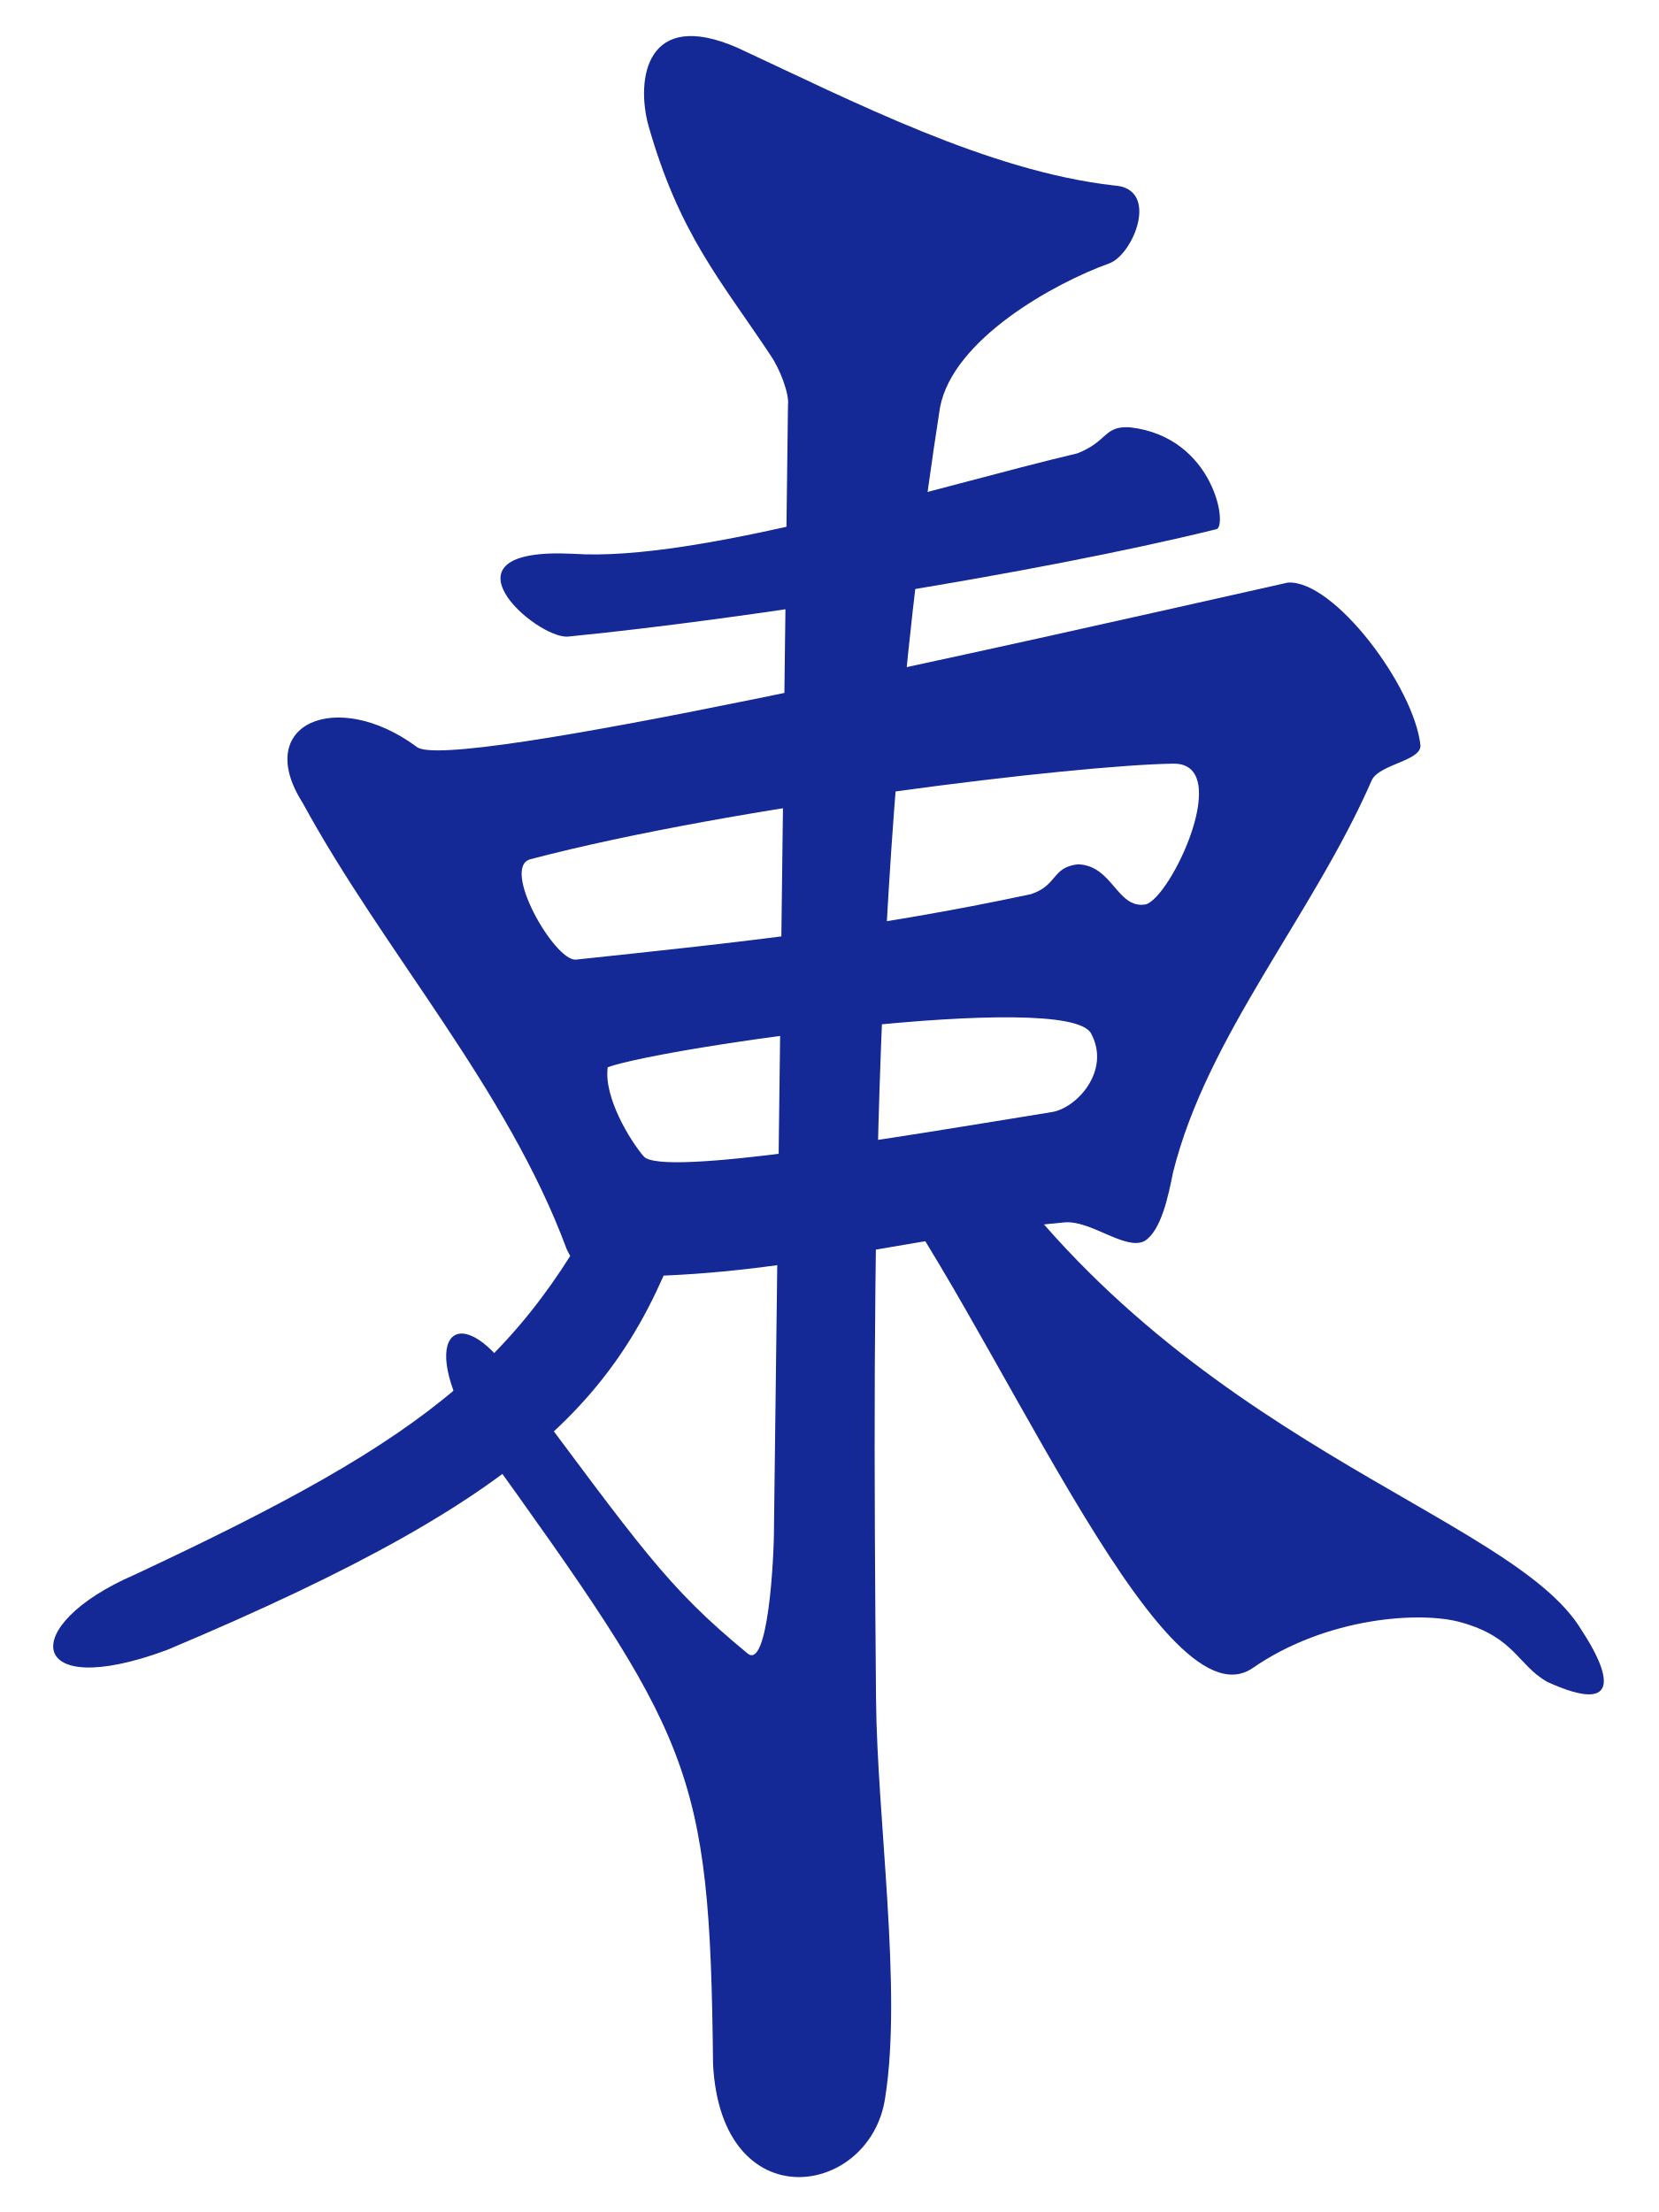
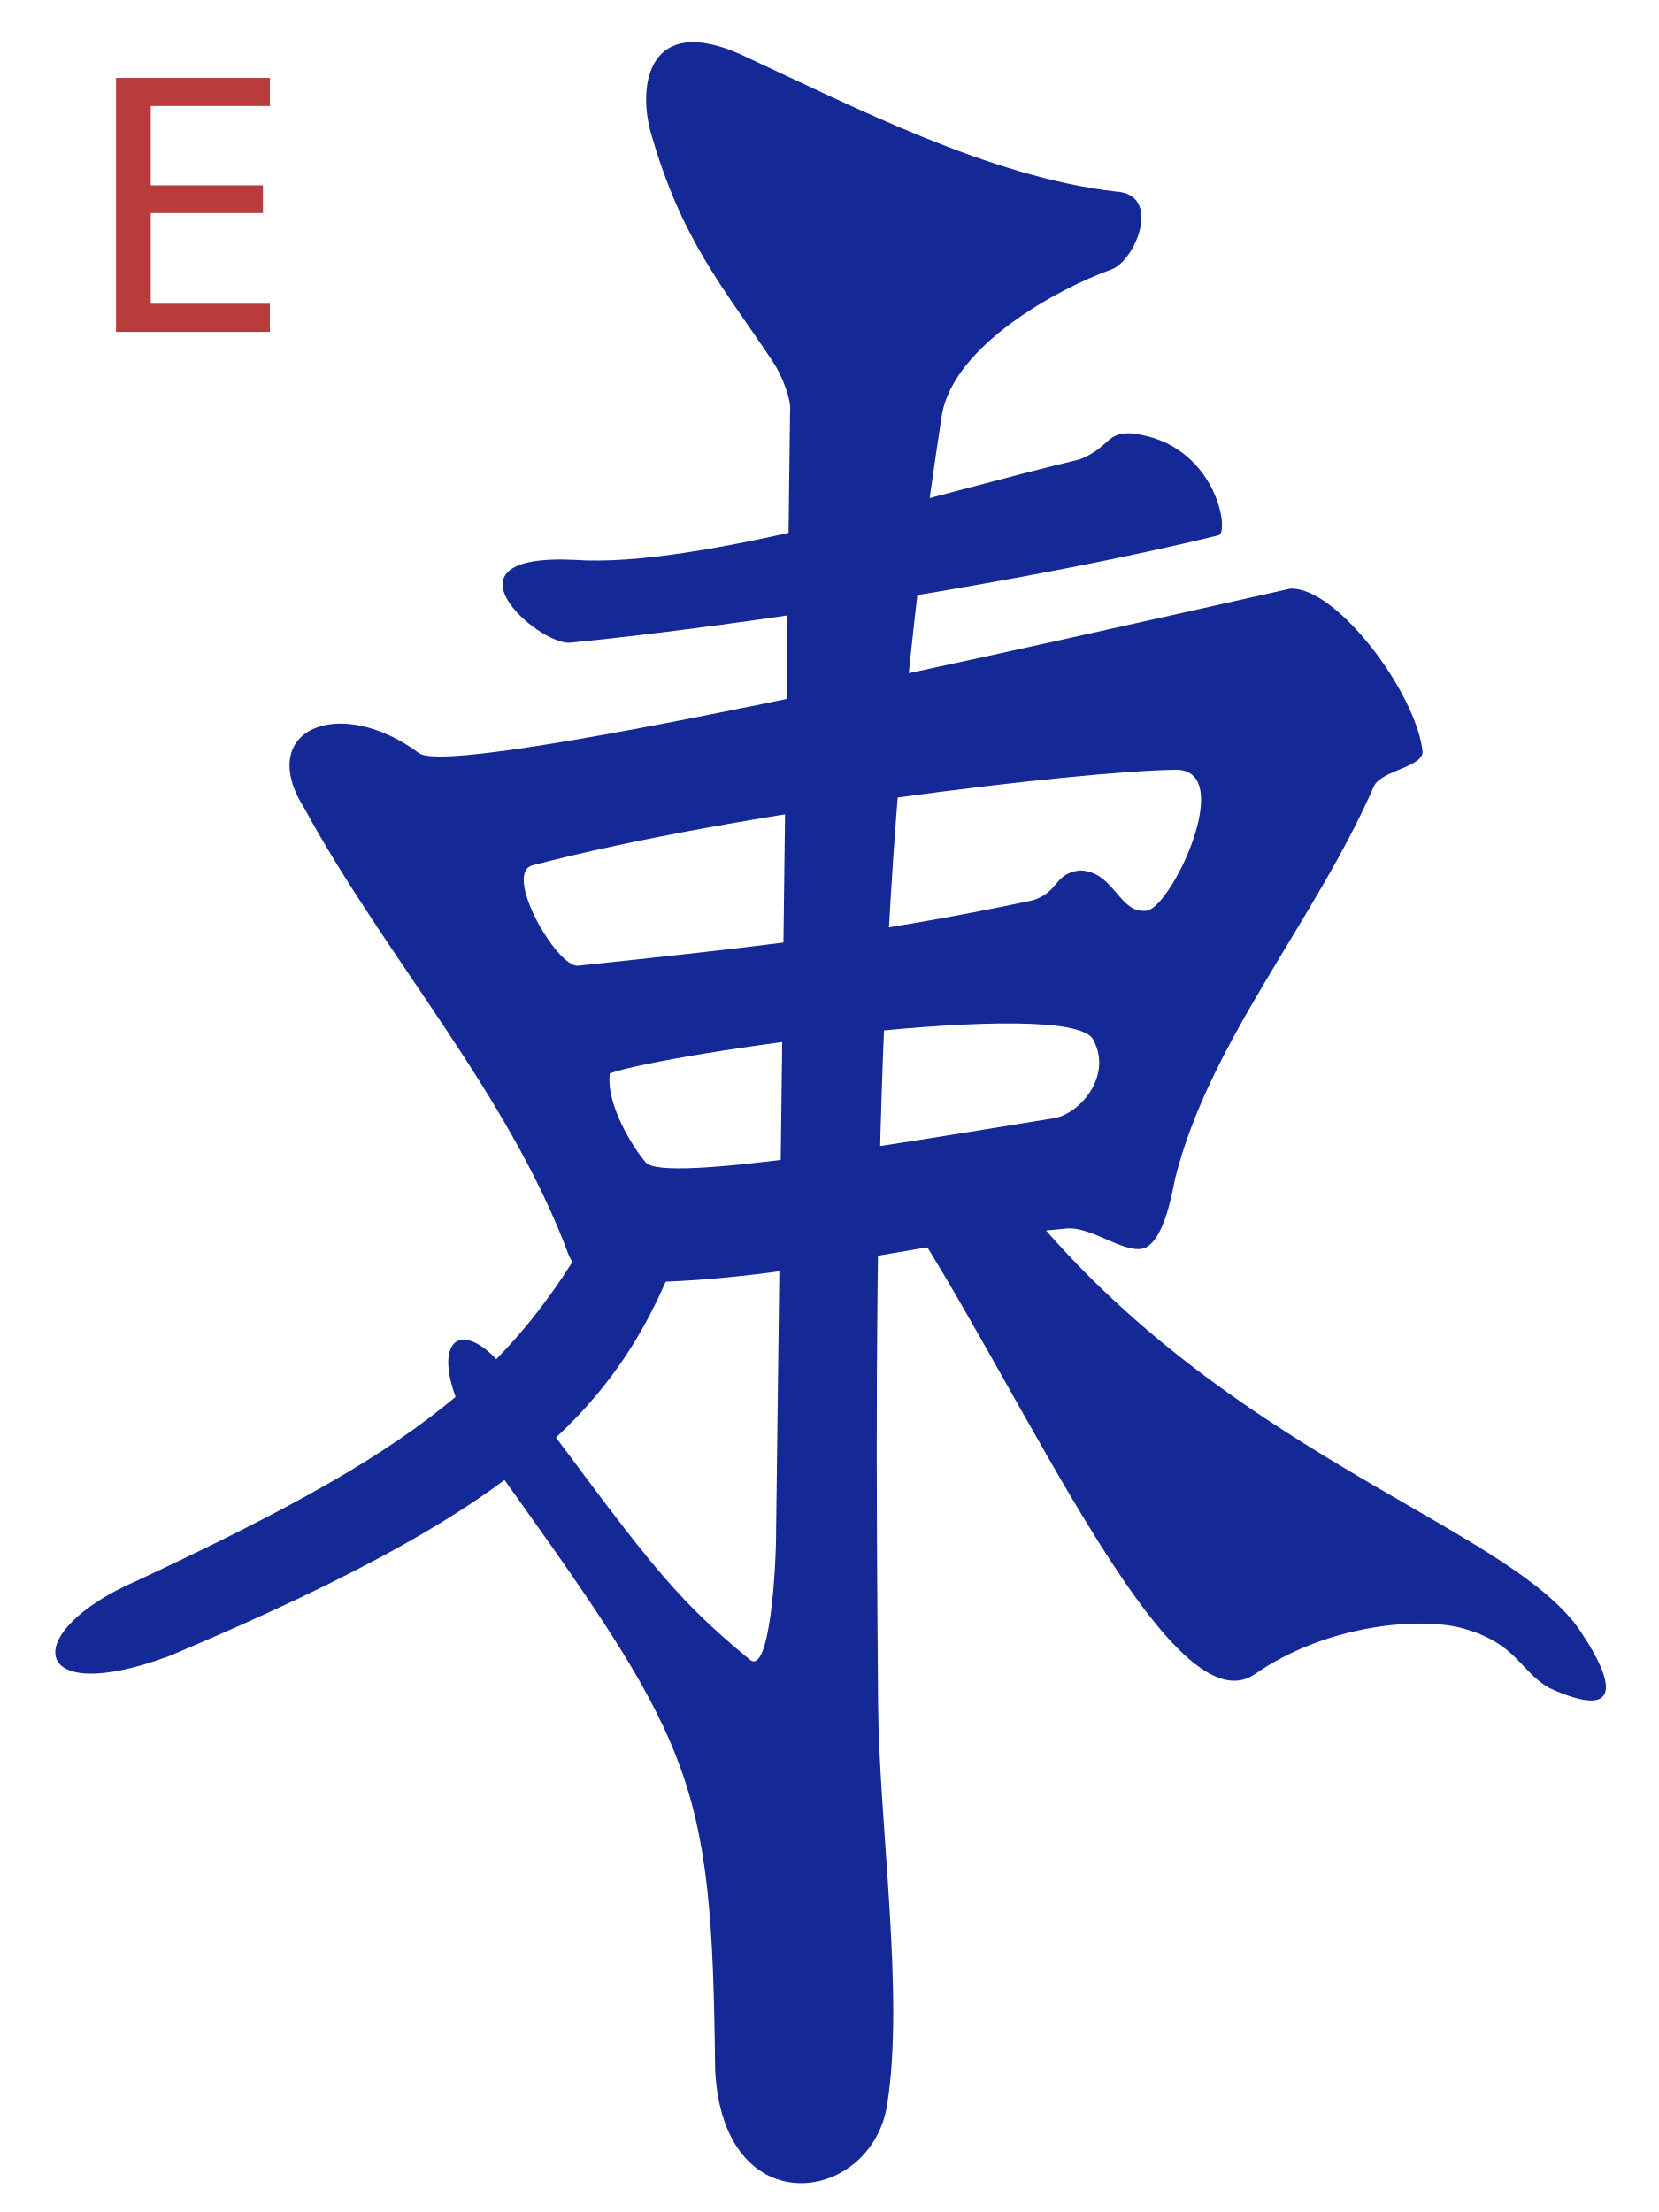
- <svg xmlns="http://www.w3.org/2000/svg" xmlns:ns1="http://www.openswatchbook.org/uri/2009/osb" width="300" height="400" viewBox="0 0 300 400" id="svg2" version="1.1">
+ <svg xmlns="http://www.w3.org/2000/svg" width="300" height="400" viewBox="0 0 300 400" id="svg2" version="1.1">
  <defs id="defs4">
-     <linearGradient id="linearGradient10055" ns1:paint="solid">
+     <linearGradient id="linearGradient10055">
      <stop style="stop-color:#000000;stop-opacity:1;" offset="0" id="stop10057" />
    </linearGradient>
    <marker orient="auto" refY="0" refX="0" id="Arrow1Lstart" style="overflow:visible">
      <path id="path4978" d="M 0,0 5,-5 -12.5,0 5,5 0,0 Z" style="fill:#000000;fill-opacity:1;fill-rule:evenodd;stroke:#ff5c00;stroke-width:1pt;stroke-opacity:1" transform="matrix(0.8,0,0,0.8,10,0)" />
    </marker>
    <clipPath clipPathUnits="userSpaceOnUse" id="clipPath4243">
      <circle style="opacity:1;fill:#000000;fill-opacity:0.297;fill-rule:nonzero;stroke:#000000;stroke-width:19.133;stroke-linecap:butt;stroke-linejoin:round;stroke-miterlimit:4;stroke-dasharray:none;stroke-dashoffset:0;stroke-opacity:1" id="circle4245" cx="-264.66" cy="-198.207" r="293.954" />
    </clipPath>
    <clipPath clipPathUnits="userSpaceOnUse" id="clipPath7847">
      <ellipse style="opacity:1;fill:#822600;fill-opacity:1;fill-rule:nonzero;stroke:none;stroke-width:12;stroke-linecap:round;stroke-linejoin:round;stroke-miterlimit:4;stroke-dasharray:none;stroke-dashoffset:0;stroke-opacity:1" id="ellipse7849" cx="394" cy="552.362" rx="349.495" ry="216" />
    </clipPath>
    <clipPath clipPathUnits="userSpaceOnUse" id="clipPath4243-1">
      <circle style="opacity:1;fill:#000000;fill-opacity:0.297;fill-rule:nonzero;stroke:#000000;stroke-width:19.133;stroke-linecap:butt;stroke-linejoin:round;stroke-miterlimit:4;stroke-dasharray:none;stroke-dashoffset:0;stroke-opacity:1" id="circle4245-4" cx="-264.66" cy="-198.207" r="293.954" />
    </clipPath>
    <clipPath clipPathUnits="userSpaceOnUse" id="clipPath7876">
      <circle style="opacity:1;fill:#000000;fill-opacity:0.297;fill-rule:nonzero;stroke:#000000;stroke-width:19.133;stroke-linecap:butt;stroke-linejoin:round;stroke-miterlimit:4;stroke-dasharray:none;stroke-dashoffset:0;stroke-opacity:1" id="circle7878" cx="-264.66" cy="-198.207" r="293.954" />
    </clipPath>
    <clipPath clipPathUnits="userSpaceOnUse" id="clipPath14693">
      <rect style="opacity:1;fill:#a53c3c;fill-opacity:1;fill-rule:nonzero;stroke:none;stroke-width:8;stroke-linecap:round;stroke-linejoin:round;stroke-miterlimit:4;stroke-dasharray:none;stroke-dashoffset:0;stroke-opacity:1" id="rect14695" width="131.784" height="168.821" x="-332.596" y="383.498" rx="1.255" ry="3.751" transform="matrix(0.9993908,-0.03489951,0.03489951,0.9993908,0,0)" />
    </clipPath>
    <clipPath clipPathUnits="userSpaceOnUse" id="clipPath14952">
      <ellipse style="opacity:1;fill:#a53c3c;fill-opacity:1;fill-rule:nonzero;stroke:none;stroke-width:7;stroke-linecap:round;stroke-linejoin:round;stroke-miterlimit:4;stroke-dasharray:none;stroke-dashoffset:0;stroke-opacity:1" id="ellipse14954" cx="-271.344" cy="647.256" rx="69.057" ry="116.911" transform="matrix(0.9993908,-0.03489951,0.03489951,0.9993908,0,0)" />
    </clipPath>
  </defs>
  <g id="layer1" transform="translate(0,-652.3622)">
-     <g id="g4182" transform="matrix(0.9007,0,0,0.9752898,22.48054,21.07939)">
+     <text xml:space="preserve" style="font-size:66.978px;font-family:Calibri;-inkscape-font-specification:'Calibri, Normal';text-align:start;writing-mode:lr-tb;direction:ltr;text-anchor:start;fill:#b93c3c;fill-opacity:1;fill-rule:evenodd;stroke-width:8.905;stroke-linejoin:bevel" x="13.643" y="741.898" id="text1" transform="scale(1.041441,0.9602081)">
+       <tspan id="tspan1" x="13.643" y="741.898" style="fill:#b93c3c;fill-opacity:1;stroke-width:8.905">E</tspan>
+     </text>
+     <g id="g4182" transform="matrix(0.9007,0,0,0.9752898,22.85946,22.18437)">
      <path id="path4169" d="M 233.625,755.291 C 178.134,766.78 64.371,790.799 58.64,785.711 42.658,774.837 25.686,781.453 35.789,796.111 c 16.24,27.58 41.083,52.953 53.054,82.844 2.288,4.335 4.578,5.01 6.867,4.976 34.894,0.598 59.617,-7.137 92.96,-10 5.246,-0.506 12.18,5.197 16.078,3.494 3.452,-1.88 4.889,-8.567 5.799,-12.759 6.859,-25.415 28.052,-47.677 39.896,-72.713 1.505,-2.995 9.845,-3.55 9.782,-6.44 -1.219,-10.817 -17.303,-30.706 -26.6,-30.221 z m -23.139,33.579 c 12.462,-0.305 -0.399,25.045 -5.502,26.11 -5.684,0.835 -6.59,-7.302 -13.557,-7.446 -5.234,0.549 -4.043,3.931 -9.439,5.541 -32.92,6.465 -57.052,8.76 -91.401,12.136 -4.333,0.109 -15.065,-17.222 -9.014,-18.63 40.941,-9.937 109.784,-17.444 128.913,-17.711 z m -16.389,50.027 c 4.014,6.868 -2.844,13.8 -7.809,14.564 -30.193,4.515 -78.254,12.147 -82.007,8.231 -2.669,-2.844 -8.083,-10.979 -7.222,-16.538 11.136,-3.716 92.3,-14.424 97.038,-6.257 z" style="fill:#142896;fill-opacity:1;fill-rule:evenodd;stroke:none;stroke-width:1px;stroke-linecap:butt;stroke-linejoin:miter;stroke-opacity:1" />
      <path id="path4165" d="m 123.101,656.13 c -18.371,-7.401 -20.372,5.832 -17.903,14.338 6.213,20.201 14.429,28.632 24.539,42.678 1.805,2.418 3.809,7.059 3.505,9.271 l -2.803,207.597 c 0.025,6.498 -1.224,27.055 -5.337,23.814 -16.257,-12.357 -21.171,-19.293 -47.245,-51.546 -11.141,-14.929 -19.889,-6.944 -6.366,12.591 42.459,54.624 46.079,59.834 46.707,115.107 1.624,29.179 31.759,24.649 34.572,6.138 3.43,-19.972 -1.647,-51.783 -1.85,-73.762 -0.774,-84.028 -0.859,-158.338 12.845,-239.533 2.594,-12.667 22.99,-23.066 33.975,-26.711 4.866,-1.62 10.287,-13.974 0.9,-14.452 -25.18,-2.649 -52.283,-15.551 -75.539,-25.529 z" style="fill:#142896;fill-opacity:1;fill-rule:evenodd;stroke:none;stroke-width:1px;stroke-linecap:butt;stroke-linejoin:miter;stroke-opacity:1" />
      <path id="path4167" d="m 90.059,749.955 c -28.498,-1.307 -7.408,15.787 -1.003,15.355 35.469,-3.222 93.935,-11.665 130.103,-19.89 2.502,-0.078 -0.191,-17.19 -17.338,-18.919 -5.213,-0.255 -4.317,2.601 -10.479,4.835 -27.633,6.002 -76.156,20.221 -101.282,18.619 z" style="fill:#142896;fill-opacity:1;fill-rule:evenodd;stroke:none;stroke-width:1px;stroke-linecap:butt;stroke-linejoin:miter;stroke-opacity:1" />
      <path id="path4178" d="M 101.079,860.475 C 81.039,899.283 62.612,913.101 1.983,939.286 -21.477,948.679 -19.805,962.939 8.627,953.182 85.796,923.195 101.979,904.475 114.563,868.129 Z" style="fill:#142896;fill-opacity:1;fill-rule:evenodd;stroke:none;stroke-width:1px;stroke-linecap:butt;stroke-linejoin:miter;stroke-opacity:1" />
      <path id="path4180" d="m 148.904,861.237 c 24.812,28.939 58.744,106.953 77.56,95.367 14.853,-9.54 33.95,-10.668 42.066,-8.482 10.623,2.799 11.134,7.755 17.08,10.97 15.635,6.588 12.364,-2.021 6.937,-9.595 -14.043,-21.6 -80.571,-34.668 -122.31,-92.571 z" style="fill:#142896;fill-opacity:1;fill-rule:evenodd;stroke:none;stroke-width:1px;stroke-linecap:butt;stroke-linejoin:miter;stroke-opacity:1" />
    </g>
  </g>
</svg>
